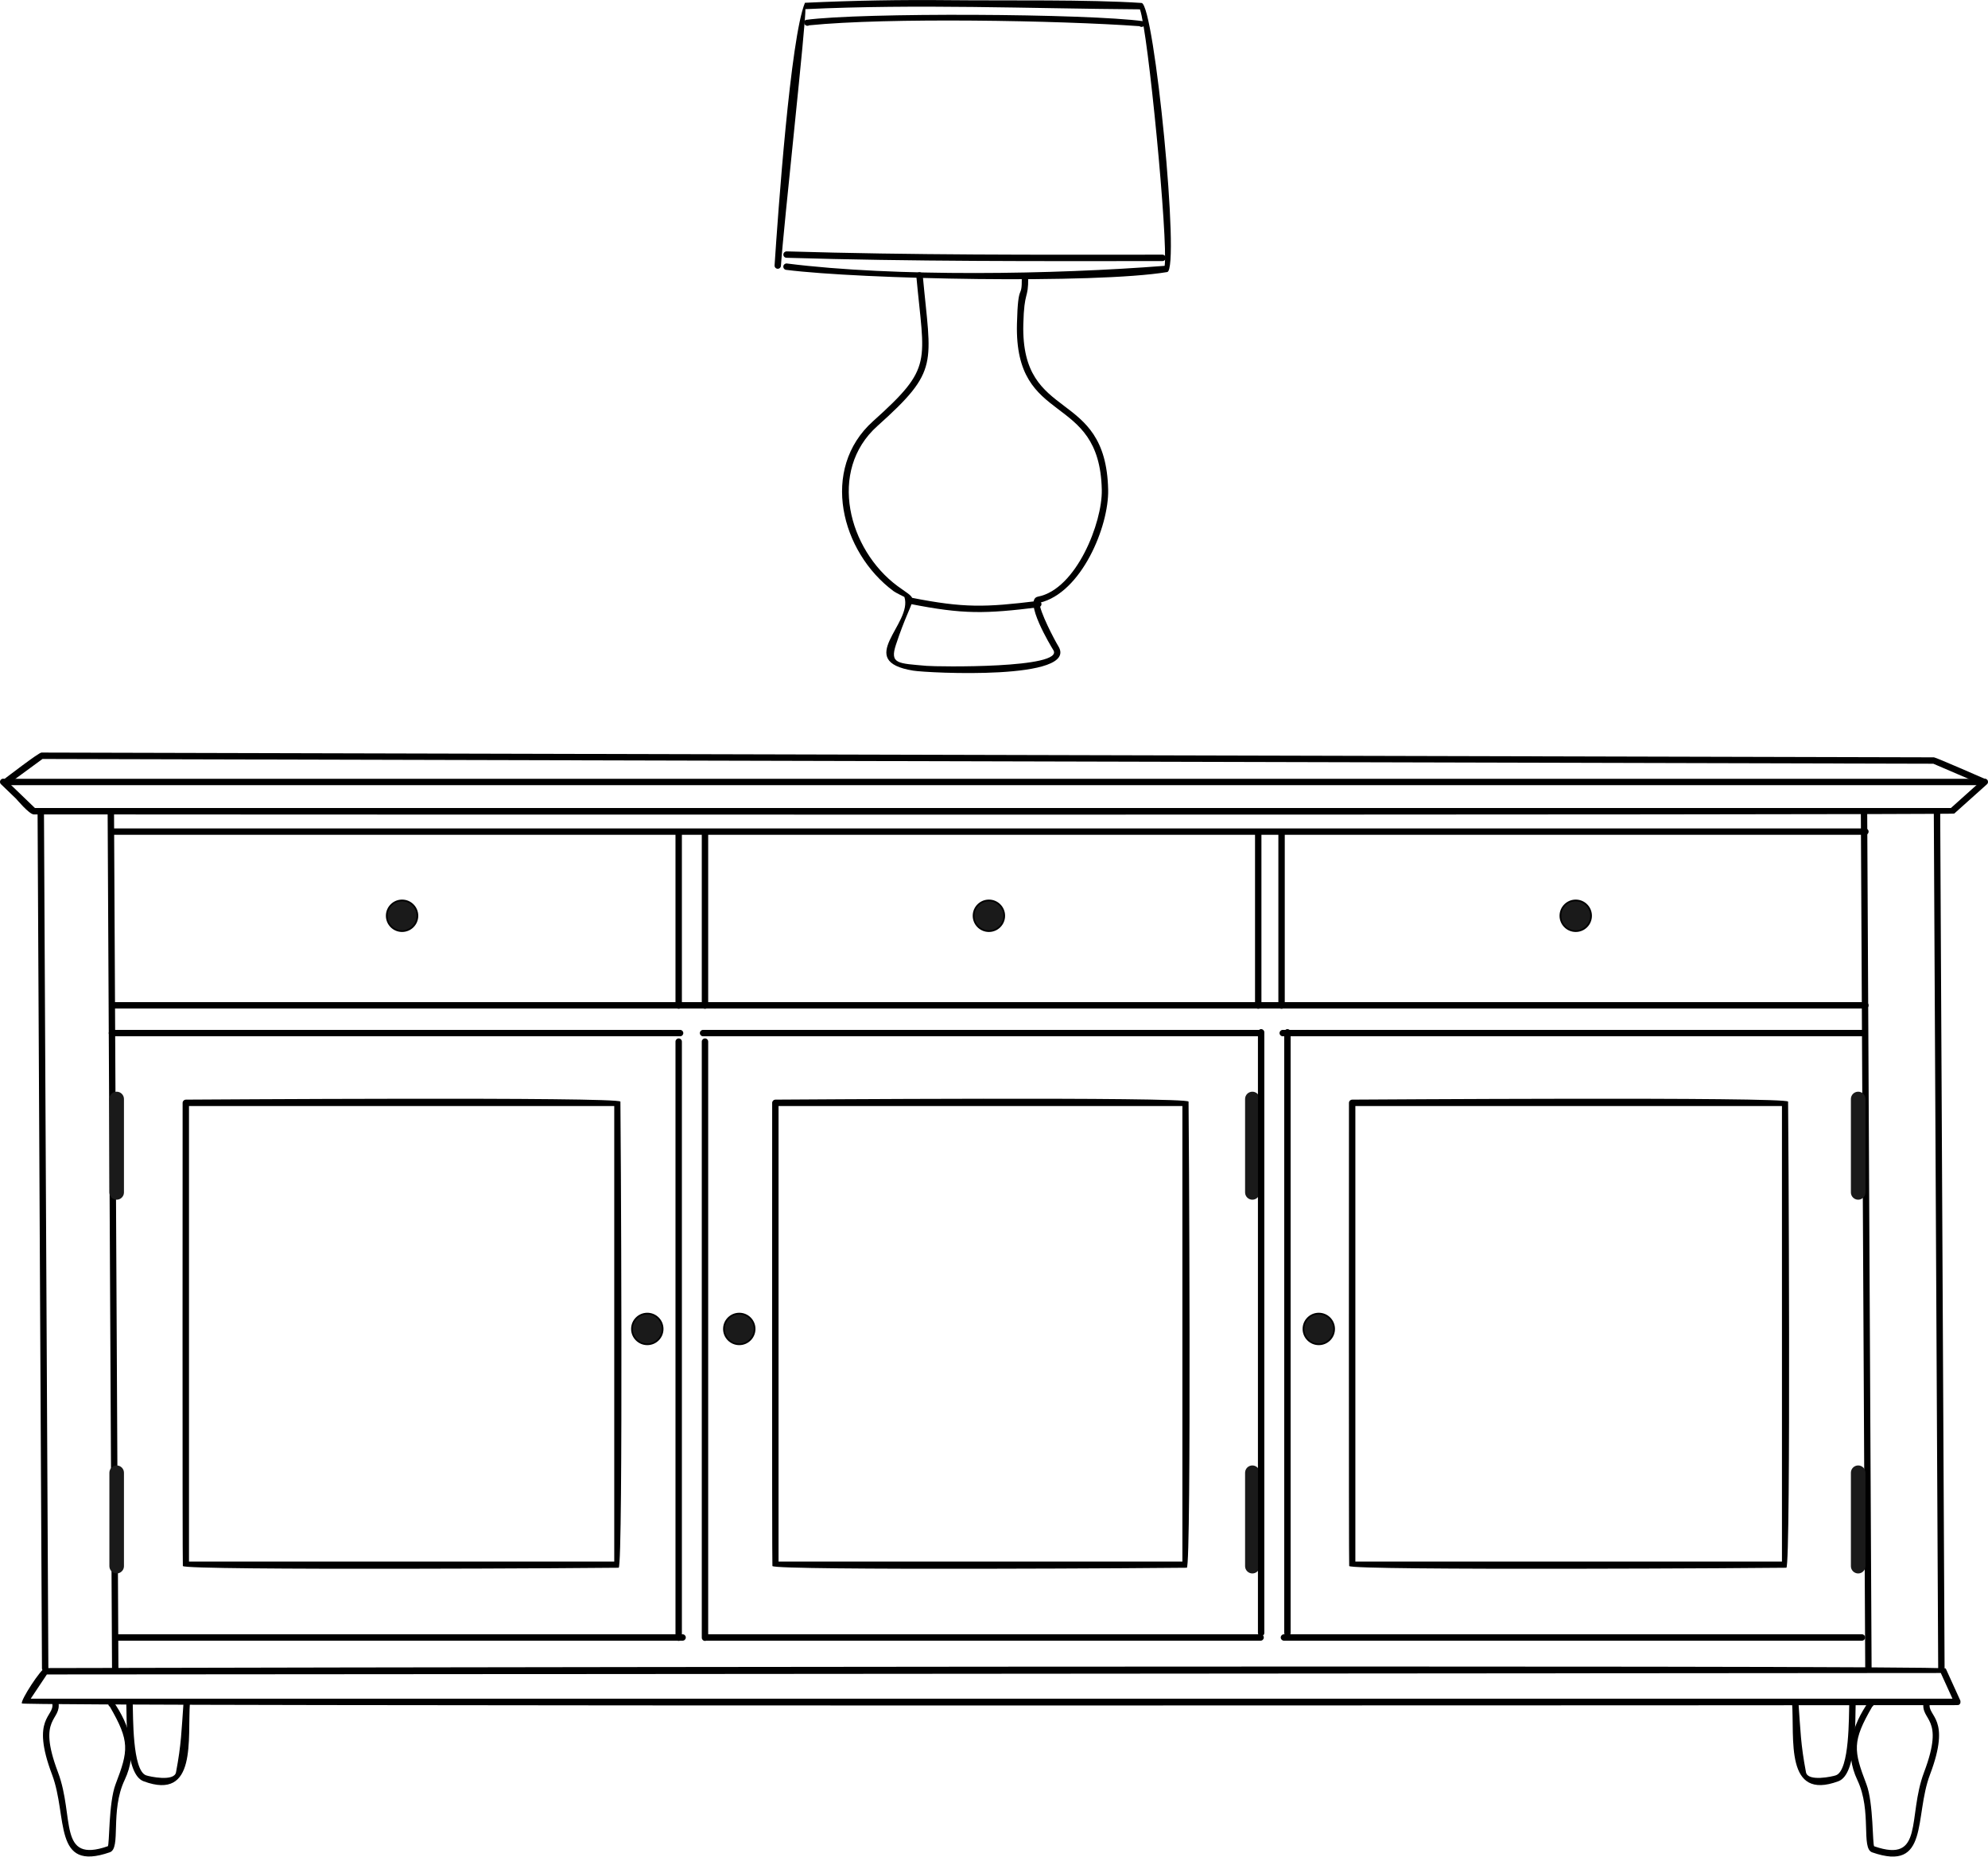
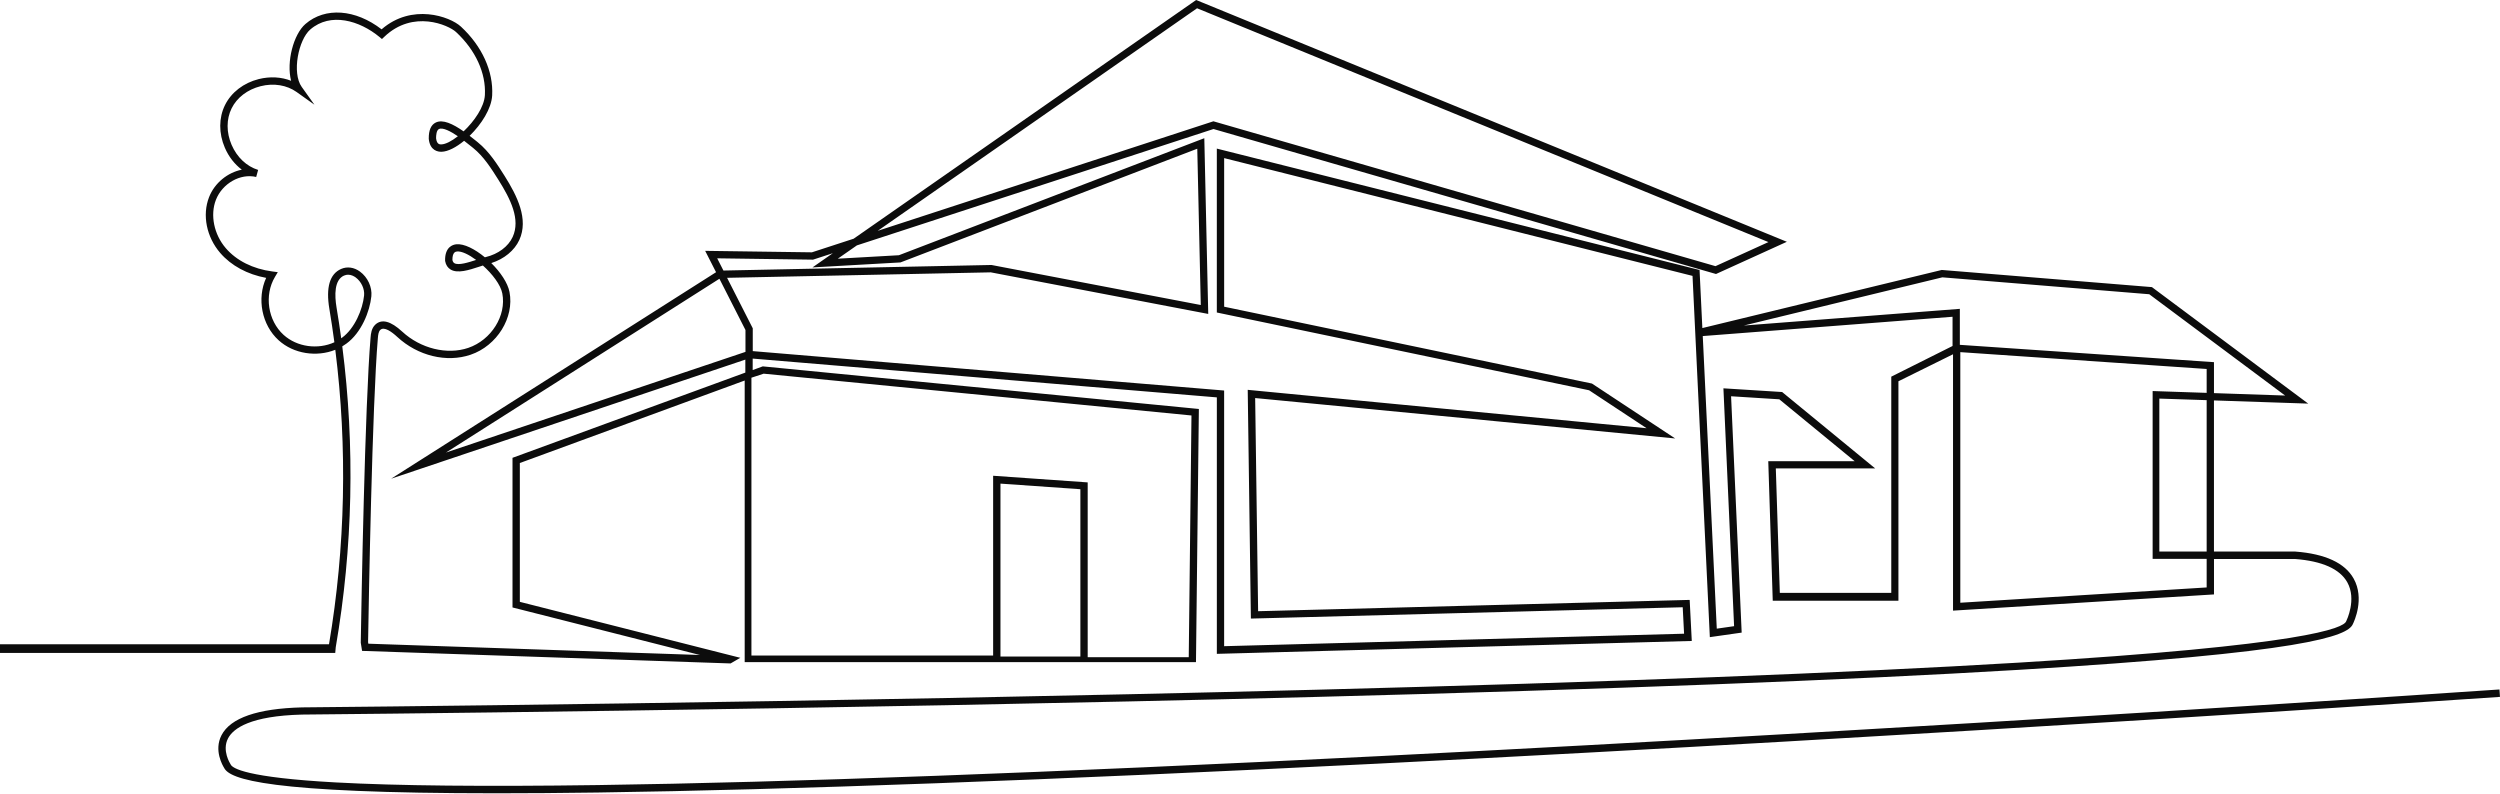
- <svg xmlns="http://www.w3.org/2000/svg" id="Layer_2" viewBox="0 0 671.34 626.88">
-   <g id="Layer_1-2">
-     <path d="M1.29,263.17c1.06-.77,11.73-9.03,12.71-9.06l639.1,1.61c.78.08,16.41,6.94,17.33,7.33.55.23.8.87.57,1.42s-.87.8-1.42.57l-16.7-7.16-638.53-1.61-11.79,8.64c-.48.35-1.16.25-1.51-.23-.35-.48-.25-1.16.23-1.51h0Z" style="fill-rule:evenodd;" />
-     <path d="M2.73,262.96h666.47c.6,0,1.08.48,1.08,1.08s-.48,1.08-1.08,1.08H2.73c-.6,0-1.08-.48-1.08-1.08s.48-1.08,1.08-1.08h0Z" style="fill-rule:evenodd;" />
-     <path d="M1.83,263.24l9.97,9.6h647.01l10.74-9.63c.44-.4,1.13-.36,1.52.08.4.44.36,1.13-.08,1.52l-11.05,9.9c-.66.54-647.5.33-648.58.28-1.55-.07-5.86-5.23-5.89-5.25l-5.14-4.95c-.43-.41-.44-1.1-.03-1.53.41-.43,1.1-.44,1.53-.03h0Z" style="fill-rule:evenodd;" />
-     <path d="M14.85,274.46s1.48,288.87,1.48,288.87c0,.6-.48,1.08-1.07,1.09-.6,0-1.08-.48-1.09-1.07,0,0-1.48-288.87-1.48-288.87,0-.6.48-1.08,1.07-1.09.6,0,1.08.48,1.09,1.07h0Z" style="fill-rule:evenodd;" />
-     <path d="M38.51,274.46s1.48,288.87,1.48,288.87c0,.6-.48,1.08-1.07,1.09-.6,0-1.08-.48-1.09-1.07,0,0-1.48-288.87-1.48-288.87,0-.6.48-1.08,1.07-1.09.6,0,1.08.48,1.09,1.07h0Z" style="fill-rule:evenodd;" />
-     <path d="M630.55,274.46s1.48,288.87,1.48,288.87c0,.6-.48,1.08-1.07,1.09-.6,0-1.08-.48-1.08-1.07,0,0-1.48-288.87-1.48-288.87,0-.6.48-1.08,1.07-1.09.6,0,1.08.48,1.08,1.07h0Z" style="fill-rule:evenodd;" />
-     <path d="M655.2,274.46s1.48,288.87,1.48,288.87c0,.6-.48,1.08-1.07,1.09-.6,0-1.08-.48-1.09-1.07,0,0-1.48-288.87-1.48-288.87,0-.6.48-1.08,1.07-1.09.6,0,1.08.48,1.09,1.07h0Z" style="fill-rule:evenodd;" />
-     <path d="M38.58,279.72h591.36c.6,0,1.08.48,1.08,1.08s-.48,1.08-1.08,1.08H38.58c-.6,0-1.08-.48-1.08-1.08s.48-1.08,1.08-1.08h0Z" style="fill-rule:evenodd;" />
-     <path d="M38.58,338.38h591.36c.6,0,1.08.48,1.08,1.08s-.48,1.08-1.08,1.08H38.58c-.6,0-1.08-.48-1.08-1.08s.48-1.08,1.08-1.08h0Z" style="fill-rule:evenodd;" />
-     <path d="M37.8,347.75h191.87c.6,0,1.08.48,1.08,1.08s-.48,1.08-1.08,1.08H37.8c-.6,0-1.08-.48-1.08-1.08s.48-1.08,1.08-1.08h0Z" style="fill-rule:evenodd;" />
-     <path d="M237.42,347.75h187.85c.6,0,1.08.48,1.08,1.08s-.48,1.08-1.08,1.08h-187.85c-.6,0-1.08-.48-1.08-1.08s.48-1.08,1.08-1.08h0Z" style="fill-rule:evenodd;" />
-     <path d="M433.18,347.75h195.6c.6,0,1.08.48,1.08,1.08s-.48,1.08-1.08,1.08h-195.6c-.6,0-1.08-.48-1.08-1.08s.48-1.08,1.08-1.08h0Z" style="fill-rule:evenodd;" />
-     <path d="M230.27,281.36v58.17c0,.6-.48,1.08-1.08,1.08s-1.08-.48-1.08-1.08v-58.17c0-.6.48-1.08,1.08-1.08s1.08.48,1.08,1.08h0Z" style="fill-rule:evenodd;" />
-     <path d="M239.15,281.36v58.17c0,.6-.48,1.08-1.08,1.08s-1.08-.48-1.08-1.08v-58.17c0-.6.48-1.08,1.08-1.08s1.08.48,1.08,1.08h0Z" style="fill-rule:evenodd;" />
-     <path d="M425.98,281.36v58.17c0,.6-.48,1.08-1.08,1.08s-1.08-.48-1.08-1.08v-58.17c0-.6.48-1.08,1.08-1.08s1.08.48,1.08,1.08h0Z" style="fill-rule:evenodd;" />
-     <path d="M433.86,281.36v58.17c0,.6-.48,1.08-1.08,1.08s-1.08-.48-1.08-1.08v-58.17c0-.6.48-1.08,1.08-1.08s1.08.48,1.08,1.08h0Z" style="fill-rule:evenodd;" />
-     <path d="M135.78,304.04c2.86,0,5.18,2.32,5.18,5.18s-2.32,5.18-5.18,5.18-5.18-2.32-5.18-5.18,2.32-5.18,5.18-5.18h0Z" style="fill:#1a1a1a; fill-rule:evenodd; stroke:#000; stroke-miterlimit:22.93; stroke-width:.57px;" />
-     <path d="M333.95,304.04c2.86,0,5.18,2.32,5.18,5.18s-2.32,5.18-5.18,5.18-5.18-2.32-5.18-5.18,2.32-5.18,5.18-5.18h0Z" style="fill:#1a1a1a; fill-rule:evenodd; stroke:#000; stroke-miterlimit:22.93; stroke-width:.57px;" />
-     <path d="M532.12,304.04c2.86,0,5.18,2.32,5.18,5.18s-2.32,5.18-5.18,5.18-5.18-2.32-5.18-5.18,2.32-5.18,5.18-5.18h0Z" style="fill:#1a1a1a; fill-rule:evenodd; stroke:#000; stroke-miterlimit:22.93; stroke-width:.57px;" />
-     <path d="M445.35,443.55c2.86,0,5.18,2.32,5.18,5.18s-2.32,5.18-5.18,5.18-5.18-2.32-5.18-5.18,2.32-5.18,5.18-5.18h0Z" style="fill:#1a1a1a; fill-rule:evenodd; stroke:#000; stroke-miterlimit:22.93; stroke-width:.57px;" />
-     <path d="M249.65,443.55c2.86,0,5.18,2.32,5.18,5.18s-2.32,5.18-5.18,5.18-5.18-2.32-5.18-5.18,2.32-5.18,5.18-5.18h0Z" style="fill:#1a1a1a; fill-rule:evenodd; stroke:#000; stroke-miterlimit:22.93; stroke-width:.57px;" />
-     <path d="M218.59,443.55c2.86,0,5.18,2.32,5.18,5.18s-2.32,5.18-5.18,5.18-5.18-2.32-5.18-5.18,2.32-5.18,5.18-5.18h0Z" style="fill:#1a1a1a; fill-rule:evenodd; stroke:#000; stroke-miterlimit:22.93; stroke-width:.57px;" />
-     <path d="M39.4,368.62h0c1.36,0,2.46,1.11,2.46,2.46v31.55c0,1.36-1.11,2.46-2.46,2.46h0c-1.36,0-2.46-1.11-2.46-2.46v-31.55c0-1.36,1.11-2.46,2.46-2.46h0Z" style="fill:#1a1a1a; fill-rule:evenodd;" />
-     <path d="M39.4,494.82h0c1.36,0,2.46,1.11,2.46,2.46v31.55c0,1.36-1.11,2.46-2.46,2.46h0c-1.36,0-2.46-1.11-2.46-2.46v-31.55c0-1.36,1.11-2.46,2.46-2.46h0Z" style="fill:#1a1a1a; fill-rule:evenodd;" />
-     <path d="M422.92,368.62h0c1.36,0,2.46,1.11,2.46,2.46v31.55c0,1.36-1.11,2.46-2.46,2.46h0c-1.36,0-2.46-1.11-2.46-2.46v-31.55c0-1.36,1.11-2.46,2.46-2.46h0Z" style="fill:#1a1a1a; fill-rule:evenodd;" />
-     <path d="M422.92,494.82h0c1.36,0,2.46,1.11,2.46,2.46v31.55c0,1.36-1.11,2.46-2.46,2.46h0c-1.36,0-2.46-1.11-2.46-2.46v-31.55c0-1.36,1.11-2.46,2.46-2.46h0Z" style="fill:#1a1a1a; fill-rule:evenodd;" />
-     <path d="M627.5,368.62h0c1.36,0,2.46,1.11,2.46,2.46v31.55c0,1.36-1.11,2.46-2.46,2.46h0c-1.36,0-2.46-1.11-2.46-2.46v-31.55c0-1.36,1.11-2.46,2.46-2.46h0Z" style="fill:#1a1a1a; fill-rule:evenodd;" />
-     <path d="M627.5,494.82h0c1.36,0,2.46,1.11,2.46,2.46v31.55c0,1.36-1.11,2.46-2.46,2.46h0c-1.36,0-2.46-1.11-2.46-2.46v-31.55c0-1.36,1.11-2.46,2.46-2.46h0Z" style="fill:#1a1a1a; fill-rule:evenodd;" />
-     <path d="M230.27,351.71v201.28c0,.6-.48,1.08-1.08,1.08s-1.08-.48-1.08-1.08v-201.28c0-.6.48-1.08,1.08-1.08s1.08.48,1.08,1.08h0Z" style="fill-rule:evenodd;" />
-     <path d="M239.15,351.71v201.28c0,.6-.48,1.08-1.08,1.08s-1.08-.48-1.08-1.08v-201.28c0-.6.48-1.08,1.08-1.08s1.08.48,1.08,1.08h0Z" style="fill-rule:evenodd;" />
-     <path d="M426.96,348.57v202.79c0,.6-.48,1.08-1.08,1.08s-1.08-.48-1.08-1.08v-202.79c0-.6.48-1.08,1.08-1.08s1.08.48,1.08,1.08h0Z" style="fill-rule:evenodd;" />
-     <path d="M435.84,348.57v202.79c0,.6-.48,1.08-1.08,1.08s-1.08-.48-1.08-1.08v-202.79c0-.6.48-1.08,1.08-1.08s1.08.48,1.08,1.08h0Z" style="fill-rule:evenodd;" />
-     <path d="M39.03,551.83h191.48c.6,0,1.08.48,1.08,1.08s-.48,1.08-1.08,1.08H39.03c-.6,0-1.08-.48-1.08-1.08s.48-1.08,1.08-1.08h0Z" style="fill-rule:evenodd;" />
-     <path d="M238.24,551.83h187.46c.6,0,1.08.48,1.08,1.08s-.48,1.08-1.08,1.08h-187.46c-.6,0-1.08-.48-1.08-1.08s.48-1.08,1.08-1.08h0Z" style="fill-rule:evenodd;" />
-     <path d="M433.58,551.83h195.2c.6,0,1.08.48,1.08,1.08s-.48,1.08-1.08,1.08h-195.2c-.6,0-1.08-.48-1.08-1.08s.48-1.08,1.08-1.08h0Z" style="fill-rule:evenodd;" />
-     <path d="M62.74,371.3c1.96,0,146.08-1.01,146.77.67.08.2,1.01,156.73-.58,157.39-.19.08-146.52,1.03-147.18-.58-.17-.41-.08-155.69-.08-156.39,0-.6.48-1.08,1.08-1.08h0ZM63.82,373.46v153.82h143.61v-153.82H63.82Z" style="fill-rule:evenodd;" />
-     <path d="M261.83,371.3c1.97,0,138.84-1.02,139.54.67.08.2,1.01,156.73-.58,157.39-.18.07-139.28,1.04-139.95-.58-.17-.41-.08-155.69-.08-156.39,0-.6.48-1.08,1.08-1.08h0ZM262.91,373.46v153.82h136.38v-153.82h-136.38Z" style="fill-rule:evenodd;" />
-     <path d="M456.62,371.3c1.96,0,146.52-1.01,147.21.67.08.2,1.01,156.73-.58,157.39-.19.08-146.96,1.03-147.63-.58-.17-.41-.08-155.69-.08-156.39,0-.6.48-1.08,1.08-1.08h0ZM457.7,373.46v153.82h144.06v-153.82h-144.06Z" style="fill-rule:evenodd;" />
-     <path d="M661.02,575.75h-.02c-2.49,0-653.02.52-653.61-.57-.54-1.02,6.52-11.86,7.85-11.94,1.22-.08,641.1-1.21,641.83.14l4.92,10.82h0s0,.02,0,.02v.03s.01,0,.01,0v.02s.01,0,.01,0v.02s0,0,0,0v.03s.02.02.02.02h0s0,.03,0,.03h0s0,.03,0,.03h0s0,.03,0,.03h0s0,.03,0,.03h0s0,.03,0,.03h0s0,.03,0,.03c0,.03,0,.05,0,.08h0s0,.03,0,.03h0s0,.06,0,.06v.02h0s0,.03,0,.03v.02s0,0,0,0v.03s0,.02,0,.02h0s0,.03,0,.03h0s0,.03,0,.03h0s0,.03,0,.03v.02s0,0,0,0h0s0,.03,0,.03c-.02.07-.04.13-.07.2v.02s-.01,0-.01,0v.02s-.01,0-.01,0v.02s-.01,0-.01,0v.02s-.01,0-.01,0v.02s-.01,0-.01,0v.02s-.01,0-.01,0v.02s-.01,0-.01,0v.02s-.02,0-.02,0v.02s-.03.02-.03.02h0s0,0,0,0h-.01c-.05.07-.1.13-.17.18h0s-.01.02-.01.02l-.02.02h-.01s0,.02,0,.02h-.01s0,.01,0,.01h-.01s0,.01,0,.01h-.02s0,.01,0,.01h-.02s0,.01,0,.01h-.02s0,.01,0,.01h-.02s0,.01,0,.01h-.02s-.03.02-.03.02h0s-.02.01-.02.01h-.02s0,0,0,0h-.03s-.02.02-.02.02h0s-.02,0-.02,0h0s-.02,0-.02,0h0s-.02,0-.02,0h0s-.02,0-.02,0h0s-.02,0-.02,0h0s-.02,0-.02,0c-.03,0-.05,0-.08,0h0s-.03,0-.03,0h0s-.06,0-.06,0h0ZM659.35,573.59l-3.95-8.69-639.57.49-5.46,8.19h648.98Z" style="fill-rule:evenodd;" />
-     <path d="M19.72,574.64c1.19,6.68-7.35,4.73-.15,23.75,5.72,15.11-.17,30.91,16.82,25.01.63-.22.22-14.61,2.65-20.96,4.36-11.4,4.85-14.45-1.95-26.18-.51-.3-.68-.97-.38-1.48.3-.51.97-.68,1.48-.38,5.75,8.32,8.43,17.04,3.89,26.65-4.97,10.52-1.11,23.03-4.98,24.38-19.39,6.79-14.13-11.98-19.53-26.25-7.3-19.29.86-19.46.09-23.91-.18-.57.14-1.17.71-1.35.57-.18,1.17.14,1.35.71h0Z" style="fill-rule:evenodd;" />
-     <path d="M44.82,575.09c.17,4.37-.16,22.65,4.49,24.36,1.12.41,9.52,2.24,10.13-1.02,1.8-9.52,1.84-13.93,2.54-23.59,0-.6.48-1.08,1.08-1.08s1.08.48,1.08,1.08c-.88,12.28,2.55,33.37-15.65,26.62-6.31-2.34-5.61-20.56-5.84-26.36,0-.6.48-1.08,1.08-1.08s1.08.48,1.08,1.08h0Z" style="fill-rule:evenodd;" />
-     <path d="M651.66,575.29c-.77,4.46,7.4,4.62.09,23.92-5.4,14.27-.14,33.03-19.53,26.25-3.86-1.35,0-13.86-4.98-24.38-4.54-9.61-1.86-18.33,3.89-26.65.51-.31,1.18-.14,1.48.37s.14,1.18-.37,1.48c-6.81,11.72-6.32,14.78-1.96,26.18,2.43,6.34,2.01,20.74,2.65,20.96,16.99,5.89,11.1-9.89,16.82-25.01,7.2-19.02-1.34-17.07-.15-23.75.18-.57.78-.89,1.35-.71.57.18.89.78.71,1.35h0Z" style="fill-rule:evenodd;" />
-     <path d="M626.66,575.09c-.23,5.8.47,24.02-5.84,26.36-18.2,6.75-14.77-14.34-15.65-26.62,0-.6.48-1.08,1.08-1.08s1.08.48,1.08,1.08c.7,9.66.74,14.08,2.54,23.59.62,3.27,9.01,1.44,10.13,1.02,4.66-1.71,4.32-19.99,4.49-24.36,0-.6.48-1.08,1.08-1.08s1.08.48,1.08,1.08h0Z" style="fill-rule:evenodd;" />
-     <path d="M311.61,93.01c2.77,30.2,5.84,31.89-15.33,50.85-16.87,15.11-9.75,41.75,6.8,54.02,7.93,5.88,5.56,1.35-.53,19.83-2.14,6.51.66,6.26,10.33,7.12,3.61.32,46.76.94,42.82-5.33-.71-1.12-10.35-17.05-5.18-18.04,12.92-2.48,21.79-25.03,21.55-36.07-.72-33.41-29.51-20.91-28.65-56.01.36-14.91,1.72-7.66,1.64-15.63,0-.6.48-1.08,1.08-1.08s1.08.48,1.08,1.08c.07,7.53-1.36,4.1-1.65,15.73-.84,33.65,27.9,21.16,28.65,55.89.27,12.45-9.08,34.86-23.13,38.15-.19,2.71,5.16,12.84,6.29,14.65,7.28,11.69-44.06,9.08-48.97,8.28-20.17-3.26-.05-15.87-3-24.88-.08-.05-2.88-1.39-3.64-1.95-17.81-13.19-24.95-41.25-6.94-57.4,20.57-18.44,17.29-19.49,14.59-49.22,0-.6.48-1.08,1.08-1.08s1.08.48,1.08,1.08h0ZM350.79,203.59l-.08.02s.06-.01.08-.02h0Z" style="fill-rule:evenodd;" />
-     <path d="M307.88,201.84c17.62,3.47,24.81,3.26,42.53,1.08.59-.11,1.15.27,1.27.85s-.27,1.15-.85,1.27c-18.25,2.24-25.44,2.44-43.58-1.14-.57-.18-.89-.78-.71-1.35.18-.57.78-.89,1.35-.71h0Z" style="fill-rule:evenodd;" />
-     <path d="M265.82,88.98c36.45,4.61,90.29,3.69,127.48.78,1.21-8.44-5.59-79.18-8.35-86.61-38.04-.27-74.89-1.84-112.99-.06.39,3.23-7.38,73.56-8.24,86.63-.02.6-.53,1.06-1.12,1.03-.6-.02-1.06-.53-1.03-1.12,1.15-17.4,5.36-76.96,10.26-88.69,16.69-.78,32.3-1.05,48.92-.88,19.3.2,46.75-.26,64.75.94,4.33.29,13.14,90.12,8.67,90.86-24.46,4.06-103.37,2.46-128.77-.75-.59-.11-.97-.68-.86-1.27.11-.59.68-.97,1.27-.86h0Z" style="fill-rule:evenodd;" />
-     <path d="M272.1,6.72c18.62-2.54,95.33-2.17,114.1.46.46.38.52,1.06.14,1.52-.38.46-1.06.52-1.52.14-27.32-1.95-85.13-2.97-111.58-.29-.51.32-1.17.16-1.49-.34-.32-.51-.16-1.17.34-1.49h0Z" style="fill-rule:evenodd;" />
-     <path d="M265.65,84.88c42.4,1.27,84.5,1.15,126.91,1.11.6,0,1.08.48,1.08,1.08s-.48,1.08-1.08,1.08c-42.43.04-84.55.16-126.98-1.11-.6-.02-1.06-.52-1.04-1.11.02-.6.52-1.06,1.11-1.04h0Z" style="fill-rule:evenodd;" />
+ <svg xmlns="http://www.w3.org/2000/svg" id="Layer_2" viewBox="0 0 1272.08 403.59">
+   <g id="_Layer_">
+     <path d="M1122.82,280.64h-24.08v-77.82l24.08.79v77.02ZM1271.83,350.82c-2.84.2-287.72,19.73-571.18,33.98-166.47,8.37-299.89,13.31-396.54,14.67-57.36.81-102.22.36-133.35-1.35-45.61-2.5-52.53-7.22-53.39-9.14l-.15-.27c-.04-.07-4.42-6.8-1.19-12.99,2.69-5.16,11.41-11.45,37.69-12.12,2.57-.02,260.08-2.31,515.91-8.98,150.27-3.92,270.57-8.55,357.56-13.78,145.46-8.74,167.5-17.06,170.05-23.35.6-1.22,6.08-12.92.37-23.09-4.46-7.95-14.41-12.58-29.71-13.75h-41.37v-76.9l47.96,1.62-79.52-59.28-106.94-8.73-121.82,29.57-1.42-29.55-245.63-61.77v83.4l189.42,39.57,29.25,19.31-202.95-19.53,1.61,116.39,219.73-5.76.69,13.46-234.03,6.35v-130.09l-239.85-20.05v-11.61l-13.07-25.69,134.2-2.78,110.63,21.16-2-89.42-155.4,59.55-31.09,1.76,9.71-6.77,181.46-59.21,255.69,73.77,36.05-16.39L608.63,0l-174.28,121.47-21.22,6.92-54.32-.75,5.54,10.87-165.32,105.06,180.22-60.59v6.61l-118.47,43.36v76.14l95.37,24.19-168.73-5.75-.13-.81c.33-20.27,2.1-120.79,4.98-154.72.14-1.71.35-3.31,1.24-4.14,1.96-1.83,5.78.94,8.64,3.58,10.45,9.66,25.11,13.22,37.33,9.05,13.43-4.58,22.3-18.91,19.77-31.94-.9-4.63-4.64-10.11-9.27-14.69,6.54-2.07,11.79-6.37,14.26-11.75,4.84-10.57-1.06-22.4-7.47-32.58-3.66-5.81-7.8-12.39-13.64-17.11l-.67-.55c-1.17-.95-2.34-1.88-3.5-2.77,6.01-5.84,11.11-13.83,11.47-20.53.66-12.29-5.12-25.05-15.88-35.01-5.67-5.25-25.03-11.99-40.38,1.37-13.3-10.28-28.72-11.42-38.76-2.72-6.07,5.26-9.76,19.28-7.29,28.9-4.99-1.97-10.74-2.3-16.46-.87-7.72,1.94-13.98,6.76-17.18,13.24-3.2,6.47-3.22,14.38-.07,21.69,1.97,4.58,4.97,8.41,8.63,11.16-7.19,1.45-13.84,6.73-16.67,14-3.54,9.11-1.31,20.25,5.69,28.38,5.57,6.46,13.79,10.91,23.37,12.68-4.81,10.49-2.26,23.97,6.36,31.76,7.67,6.94,19.33,8.64,28.82,4.83,6.23,49.63,5.16,100.38-3.2,149.84H0v4.4h170.58l.26-2.91c8.73-50.75,9.84-102.14,3.32-153.07.73-.43,1.44-.9,2.12-1.41,7.59-5.53,11.89-16.35,12.68-24.07.47-4.64-1.86-9.7-5.81-12.58-3.01-2.19-6.49-2.68-9.56-1.34-5.81,2.54-7.83,9.38-6,20.32.95,5.66,1.8,11.33,2.55,17-8.35,3.81-18.95,2.46-25.83-3.76-8.02-7.25-9.95-20.2-4.41-29.48l1.45-2.43-2.81-.37c-9.78-1.28-18.18-5.48-23.64-11.83-6.02-6.99-8.05-16.87-5.04-24.6,3.25-8.34,12.44-13.57,20.5-11.64l.98-3.59c-5.86-1.8-10.77-6.45-13.49-12.75-2.72-6.31-2.72-13.08,0-18.57,2.71-5.49,8.09-9.6,14.75-11.28,6.66-1.68,13.34-.59,18.33,2.96l9.06,6.46-6.47-9.06c-5.09-7.13-1.66-24,4.35-29.2,10.32-8.95,25.13-4.55,35.21,3.79l1.27,1.05,1.2-1.14c14.65-13.98,32.69-5.95,36.49-2.43,9.94,9.21,15.29,20.9,14.69,32.08-.33,6.03-5.36,13.3-10.84,18.47-5.49-3.84-10.58-6.22-14.15-4.5-2.42,1.17-3.62,3.92-3.57,8.17v.17c.63,6.04,4.75,6.58,6.49,6.55,3.26-.08,7.44-2.26,11.49-5.59,1.65,1.25,3.07,2.4,3.97,3.14l.68.55c5.36,4.33,9.15,10.37,12.83,16.2,6.17,9.81,11.32,20.12,7.23,29.05-2.24,4.88-7.35,8.7-13.7,10.23-.15.03-.3.07-.45.11-5.07-4.2-10.62-7.03-14.55-6.62-1.75.18-5.81,1.36-5.68,8.27l.03.31c.36,1.95,1.31,3.39,2.8,4.28,3.59,2.13,9.33.25,14.39-1.41.69-.23,1.37-.45,2.01-.65,4.78,4.29,9.02,9.76,9.88,14.2,2.19,11.28-5.58,23.71-17.32,27.71-10.78,3.67-24.28.35-33.6-8.26-5.85-5.41-10.46-6.61-13.71-3.56-2,1.88-2.24,4.69-2.4,6.55-2.89,34.13-4.67,135.22-4.99,155.13v.16s.66,4.16.66,4.16l187.51,6.39,4.95-2.87-112.18-28.47v-70.64l114.41-41.98v143.3h229.63l1.47-128.82-221.9-21.68-5.13,1.88v-5.84l236.18,19.74v130.5l241.66-6.56-1.07-20.89-219.59,5.75-1.5-108.46,213.71,20.56-42.34-27.94-187.15-39.1v-75.61l238.32,59.93,8.81,183.82,16.2-2.31-5.39-120.26,24.54,1.55,38.35,31.49h-43.97l2.28,71h63.95v-111.67l27.78-13.74v130.45l132.79-8.25v-18.03h41.22c13.82,1.07,22.77,5.05,26.59,11.83,4.94,8.76-.42,19.58-.47,19.69l-.09.19c-1.26,3.39-20.04,12.21-166.82,21.04-86.95,5.23-207.21,9.86-357.44,13.78-255.8,6.67-513.28,8.96-515.88,8.98-22.61.58-36.39,5.34-40.95,14.16-3.99,7.71.62,15.48,1.33,16.61,2.84,5.78,21.74,12.94,138.6,12.94,15.4,0,32.51-.12,51.51-.39,96.69-1.37,230.15-6.3,396.67-14.68,283.5-14.25,568.4-33.79,571.25-33.99l-.26-3.71ZM609.1,4.21l290.74,118.97-26.95,12.25-255.47-73.71-170.82,55.74L609.1,4.21ZM175.08,140.22c.71-.31,1.4-.44,2.05-.44,1.64,0,3.02.79,3.83,1.37,2.87,2.09,4.64,5.88,4.3,9.2-.73,7.14-4.8,16.8-11.18,21.45-.15.11-.3.22-.46.33-.71-5.21-1.5-10.42-2.37-15.62-1.04-6.22-1.22-14.09,3.82-16.3ZM224.57,73.48c-.76.01-2.32.06-2.68-3.13,0-1.52.18-4.06,1.47-4.69,1.96-.94,5.93,1.16,9.62,3.66-3.18,2.5-6.26,4.1-8.41,4.15ZM231.21,133.91c-.33-.19-.78-.57-1.01-1.61-.03-4.08,1.7-4.27,2.35-4.33,2.31-.25,5.99,1.52,9.73,4.29-3.85,1.26-8.99,2.9-11.08,1.66ZM413.7,132.12l10.09-3.29-10.38,7.24,44.79-2.54,151.01-57.86,1.78,79.53-106.49-20.37-136.4,2.83-3.17-6.22,48.77.68ZM379.32,179.05l-152.42,51.23,139.16-88.44,13.26,26.08v11.12ZM549.73,334.08h-40.66v-88l40.66,2.85v85.15ZM388.6,190.14l217.66,21.27-1.39,122.99h-51.42v-88.94l-48.11-3.38v91.46h-122.99v-141.35l6.25-2.06ZM962.34,191.64v110.03h-56.71l-2.04-63.35h50.53l-47.32-38.85-29.87-1.88,5.43,121.03-8.81,1.26-7.13-148.88,127.1-9.82v14.87l-31.17,15.6ZM1122.82,199.9l-27.49-.92v85.39h27.49v14.54l-125.35,7.78v-127.51l125.35,8.57v12.15ZM997.23,175.45v-18.3l-109.91,8.49,101.01-24.52,105.28,8.6,69.13,51.54-36.2-1.23v-15.75l-129.32-8.82Z" style="fill:#0c0c0c;" />
  </g>
</svg>
